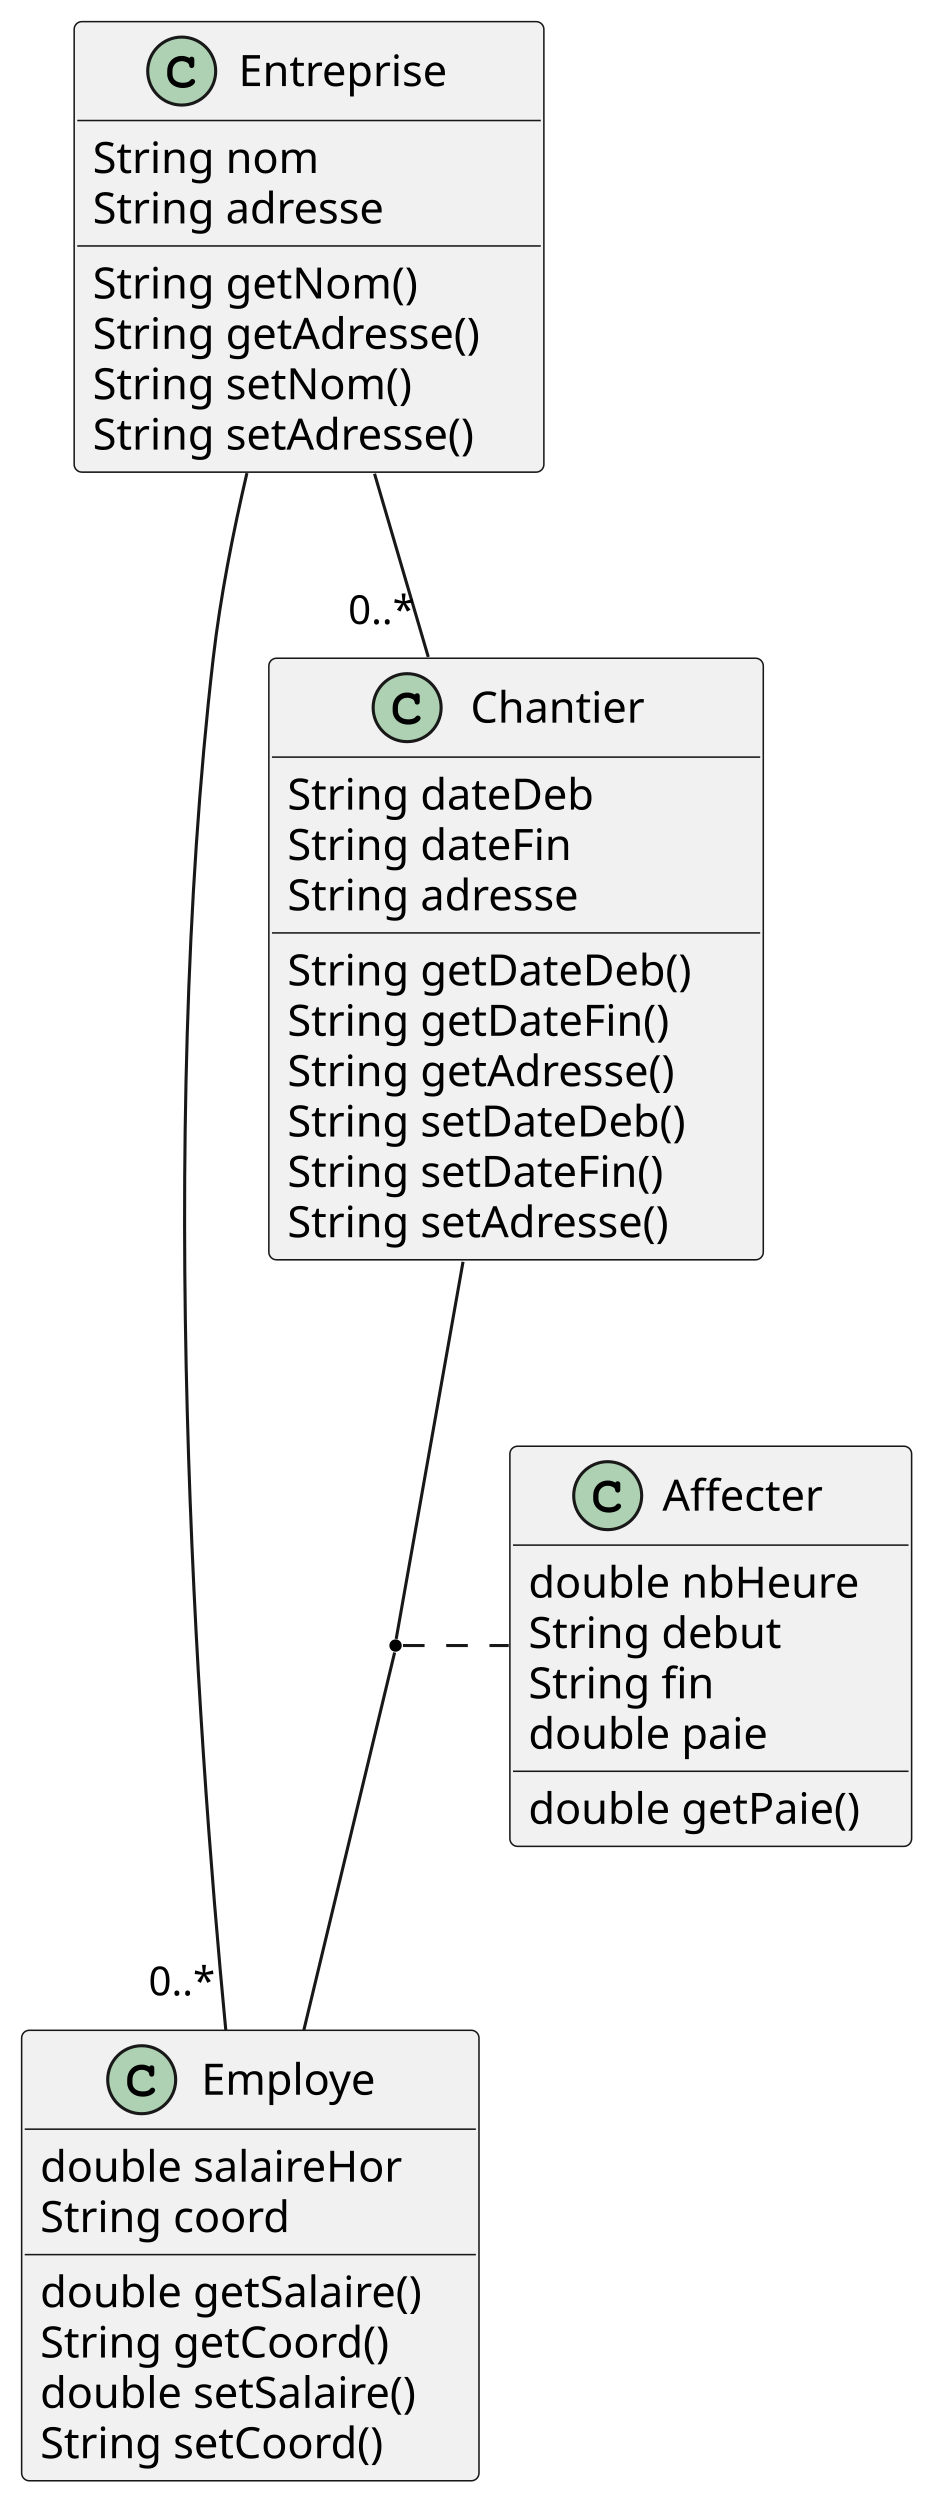
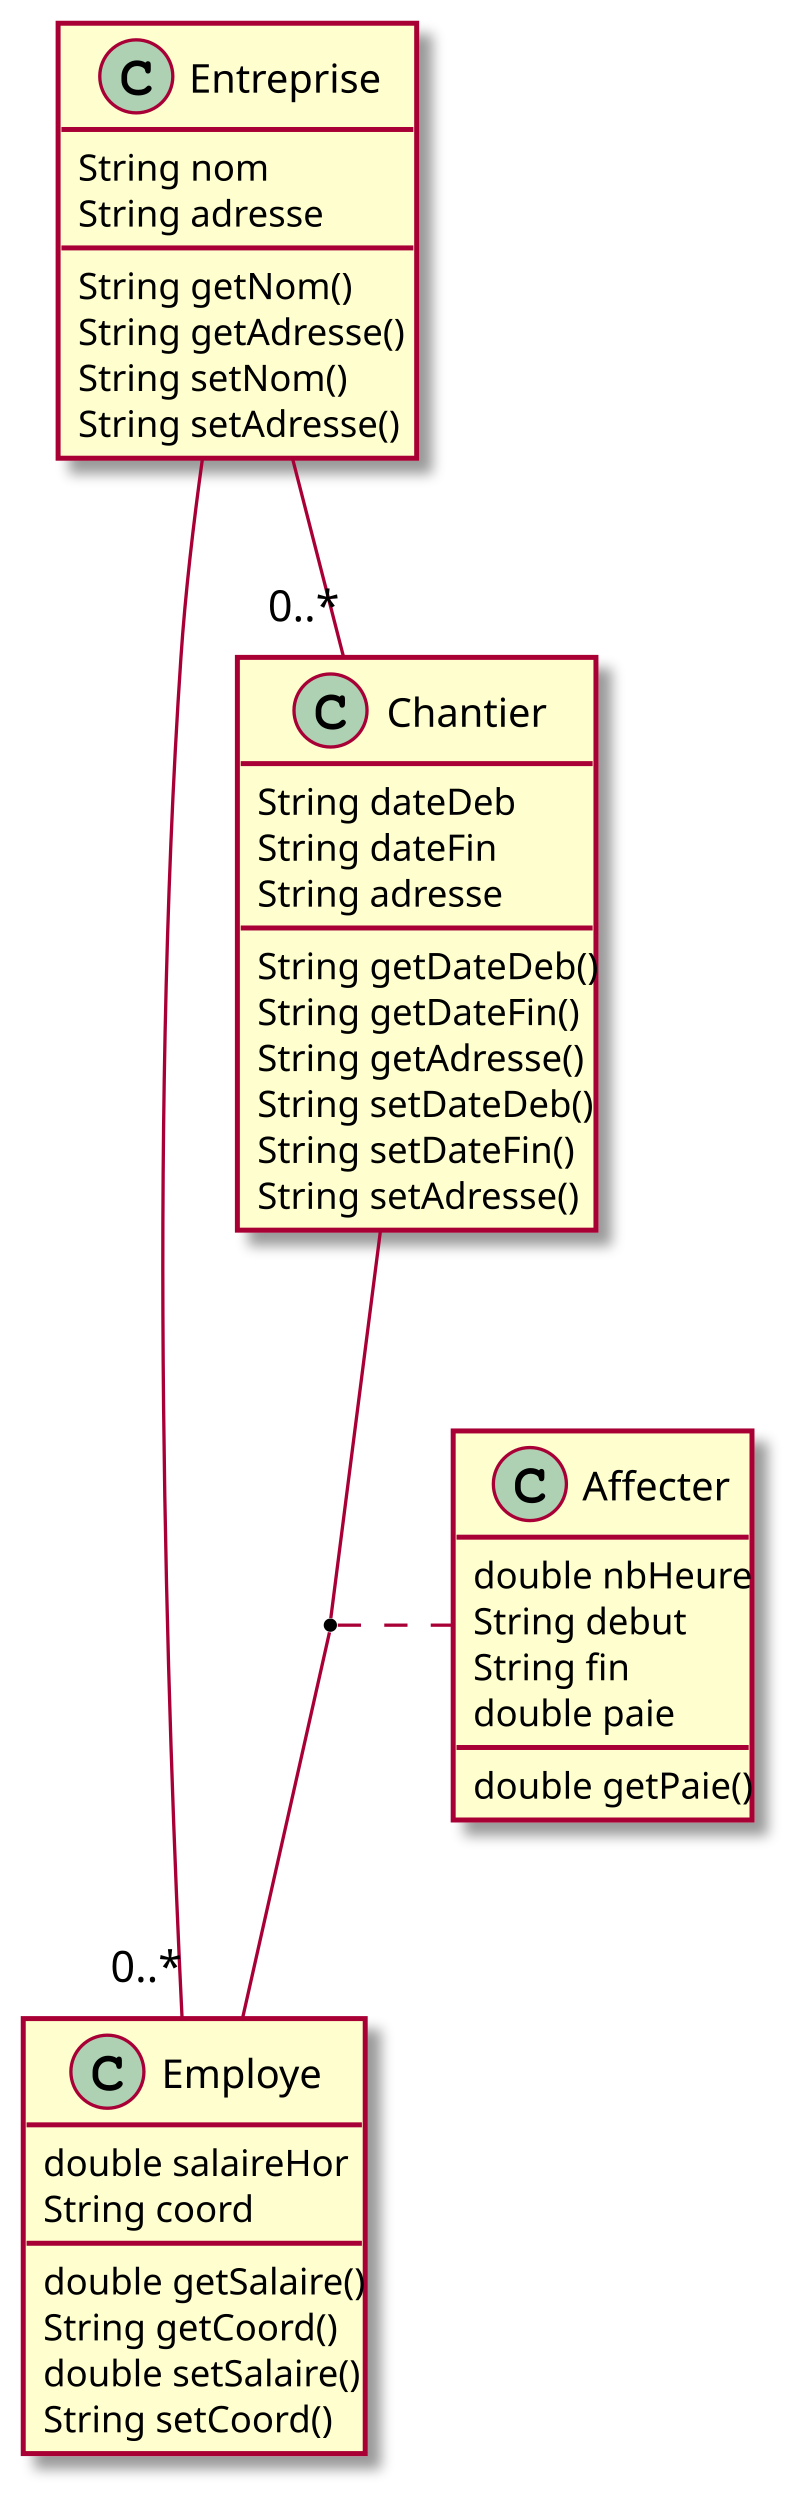
- <svg xmlns="http://www.w3.org/2000/svg" contentStyleType="text/css" height="809px" preserveAspectRatio="none" style="width:302px;height:809px;background:#FFFFFF;" version="1.1" viewBox="0 0 302 809" width="302px" zoomAndPan="magnify">
-   <defs />
+ <svg xmlns="http://www.w3.org/2000/svg" contentScriptType="application/ecmascript" contentStyleType="text/css" height="753px" preserveAspectRatio="none" style="width:240px;height:753px;background:#FFFFFF;" version="1.1" viewBox="0 0 240 753" width="240px" zoomAndPan="magnify">
+   <defs>
+     <filter height="300%" id="f1mq4fuxic7k7c" width="300%" x="-1" y="-1">
+       <feGaussianBlur result="blurOut" stdDeviation="2.0" />
+       <feColorMatrix in="blurOut" result="blurOut2" type="matrix" values="0 0 0 0 0 0 0 0 0 0 0 0 0 0 0 0 0 0 .4 0" />
+       <feOffset dx="4.0" dy="4.0" in="blurOut2" result="blurOut3" />
+       <feBlend in="SourceGraphic" in2="blurOut3" mode="normal" />
+     </filter>
+   </defs>
  <g>
-     <g id="elem_Entreprise">
-       <rect codeLine="6" fill="#F1F1F1" height="145.781" id="Entreprise" rx="2.5" ry="2.5" style="stroke:#181818;stroke-width:0.5;" width="152" x="24" y="7" />
-       <ellipse cx="58.8" cy="23" fill="#ADD1B2" rx="11" ry="11" style="stroke:#181818;stroke-width:1.0;" />
-       <path d="M61.144,18.672 C60.206,18.234 59.612,18.094 58.737,18.094 C56.112,18.094 54.112,20.172 54.112,22.891 L54.112,24.016 C54.112,26.594 56.222,28.484 59.112,28.484 C60.331,28.484 61.487,28.188 62.237,27.641 C62.816,27.234 63.144,26.781 63.144,26.391 C63.144,25.938 62.753,25.547 62.284,25.547 C62.066,25.547 61.862,25.625 61.675,25.812 C61.222,26.297 61.222,26.297 61.034,26.391 C60.612,26.656 59.925,26.781 59.159,26.781 C57.112,26.781 55.816,25.688 55.816,23.984 L55.816,22.891 C55.816,21.109 57.066,19.797 58.8,19.797 C59.378,19.797 59.987,19.953 60.456,20.203 C60.941,20.484 61.112,20.703 61.206,21.109 C61.269,21.516 61.3,21.641 61.441,21.766 C61.581,21.906 61.816,22.016 62.034,22.016 C62.3,22.016 62.566,21.875 62.737,21.656 C62.847,21.5 62.878,21.312 62.878,20.891 L62.878,19.469 C62.878,19.031 62.862,18.906 62.769,18.75 C62.612,18.484 62.331,18.344 62.034,18.344 C61.737,18.344 61.534,18.438 61.316,18.75 L61.144,18.672 Z " fill="#000000" />
-       <text fill="#000000" font-family="sans-serif" font-size="14" lengthAdjust="spacing" textLength="76" x="77.2" y="27.847">Entreprise</text>
-       <line style="stroke:#181818;stroke-width:0.5;" x1="25" x2="175" y1="39" y2="39" />
-       <text fill="#000000" font-family="sans-serif" font-size="14" lengthAdjust="spacing" textLength="80" x="30" y="55.995">String nom</text>
-       <text fill="#000000" font-family="sans-serif" font-size="14" lengthAdjust="spacing" textLength="103" x="30" y="72.292">String adresse</text>
-       <line style="stroke:#181818;stroke-width:0.5;" x1="25" x2="175" y1="79.594" y2="79.594" />
-       <text fill="#000000" font-family="sans-serif" font-size="14" lengthAdjust="spacing" textLength="116" x="30" y="96.589">String getNom()</text>
-       <text fill="#000000" font-family="sans-serif" font-size="14" lengthAdjust="spacing" textLength="140" x="30" y="112.886">String getAdresse()</text>
-       <text fill="#000000" font-family="sans-serif" font-size="14" lengthAdjust="spacing" textLength="114" x="30" y="129.183">String setNom()</text>
-       <text fill="#000000" font-family="sans-serif" font-size="14" lengthAdjust="spacing" textLength="138" x="30" y="145.48">String setAdresse()</text>
-     </g>
-     <g id="elem_Employe">
-       <rect codeLine="17" fill="#F1F1F1" height="145.781" id="Employe" rx="2.5" ry="2.5" style="stroke:#181818;stroke-width:0.5;" width="148" x="7" y="657" />
-       <ellipse cx="45.85" cy="673" fill="#ADD1B2" rx="11" ry="11" style="stroke:#181818;stroke-width:1.0;" />
-       <path d="M48.194,668.672 C47.256,668.234 46.663,668.094 45.788,668.094 C43.163,668.094 41.163,670.172 41.163,672.891 L41.163,674.016 C41.163,676.594 43.272,678.484 46.163,678.484 C47.381,678.484 48.538,678.188 49.288,677.641 C49.866,677.234 50.194,676.781 50.194,676.391 C50.194,675.938 49.803,675.547 49.334,675.547 C49.116,675.547 48.913,675.625 48.725,675.812 C48.272,676.297 48.272,676.297 48.084,676.391 C47.663,676.656 46.975,676.781 46.209,676.781 C44.163,676.781 42.866,675.688 42.866,673.984 L42.866,672.891 C42.866,671.109 44.116,669.797 45.85,669.797 C46.428,669.797 47.038,669.953 47.506,670.203 C47.991,670.484 48.163,670.703 48.256,671.109 C48.319,671.516 48.35,671.641 48.491,671.766 C48.631,671.906 48.866,672.016 49.084,672.016 C49.35,672.016 49.616,671.875 49.788,671.656 C49.897,671.5 49.928,671.312 49.928,670.891 L49.928,669.469 C49.928,669.031 49.913,668.906 49.819,668.75 C49.663,668.484 49.381,668.344 49.084,668.344 C48.788,668.344 48.584,668.438 48.366,668.75 L48.194,668.672 Z " fill="#000000" />
-       <text fill="#000000" font-family="sans-serif" font-size="14" lengthAdjust="spacing" textLength="63" x="65.15" y="677.847">Employe</text>
-       <line style="stroke:#181818;stroke-width:0.5;" x1="8" x2="154" y1="689" y2="689" />
-       <text fill="#000000" font-family="sans-serif" font-size="14" lengthAdjust="spacing" textLength="124" x="13" y="705.995">double salaireHor</text>
-       <text fill="#000000" font-family="sans-serif" font-size="14" lengthAdjust="spacing" textLength="89" x="13" y="722.292">String coord</text>
-       <line style="stroke:#181818;stroke-width:0.5;" x1="8" x2="154" y1="729.594" y2="729.594" />
-       <text fill="#000000" font-family="sans-serif" font-size="14" lengthAdjust="spacing" textLength="136" x="13" y="746.589">double getSalaire()</text>
-       <text fill="#000000" font-family="sans-serif" font-size="14" lengthAdjust="spacing" textLength="126" x="13" y="762.886">String getCoord()</text>
-       <text fill="#000000" font-family="sans-serif" font-size="14" lengthAdjust="spacing" textLength="134" x="13" y="779.183">double setSalaire()</text>
-       <text fill="#000000" font-family="sans-serif" font-size="14" lengthAdjust="spacing" textLength="124" x="13" y="795.48">String setCoord()</text>
-     </g>
-     <g id="elem_Chantier">
-       <rect codeLine="27" fill="#F1F1F1" height="194.672" id="Chantier" rx="2.5" ry="2.5" style="stroke:#181818;stroke-width:0.5;" width="160" x="87" y="213" />
-       <ellipse cx="131.75" cy="229" fill="#ADD1B2" rx="11" ry="11" style="stroke:#181818;stroke-width:1.0;" />
-       <path d="M134.094,224.672 C133.156,224.234 132.562,224.094 131.688,224.094 C129.062,224.094 127.062,226.172 127.062,228.891 L127.062,230.016 C127.062,232.594 129.172,234.484 132.062,234.484 C133.281,234.484 134.438,234.188 135.188,233.641 C135.766,233.234 136.094,232.781 136.094,232.391 C136.094,231.938 135.703,231.547 135.234,231.547 C135.016,231.547 134.812,231.625 134.625,231.812 C134.172,232.297 134.172,232.297 133.984,232.391 C133.562,232.656 132.875,232.781 132.109,232.781 C130.062,232.781 128.766,231.688 128.766,229.984 L128.766,228.891 C128.766,227.109 130.016,225.797 131.75,225.797 C132.328,225.797 132.938,225.953 133.406,226.203 C133.891,226.484 134.062,226.703 134.156,227.109 C134.219,227.516 134.25,227.641 134.391,227.766 C134.531,227.906 134.766,228.016 134.984,228.016 C135.25,228.016 135.516,227.875 135.688,227.656 C135.797,227.5 135.828,227.312 135.828,226.891 L135.828,225.469 C135.828,225.031 135.812,224.906 135.719,224.75 C135.562,224.484 135.281,224.344 134.984,224.344 C134.688,224.344 134.484,224.438 134.266,224.75 L134.094,224.672 Z " fill="#000000" />
-       <text fill="#000000" font-family="sans-serif" font-size="14" lengthAdjust="spacing" textLength="62" x="152.25" y="233.847">Chantier</text>
-       <line style="stroke:#181818;stroke-width:0.5;" x1="88" x2="246" y1="245" y2="245" />
-       <text fill="#000000" font-family="sans-serif" font-size="14" lengthAdjust="spacing" textLength="111" x="93" y="261.995">String dateDeb</text>
-       <text fill="#000000" font-family="sans-serif" font-size="14" lengthAdjust="spacing" textLength="102" x="93" y="278.292">String dateFin</text>
-       <text fill="#000000" font-family="sans-serif" font-size="14" lengthAdjust="spacing" textLength="103" x="93" y="294.589">String adresse</text>
-       <line style="stroke:#181818;stroke-width:0.5;" x1="88" x2="246" y1="301.891" y2="301.891" />
-       <text fill="#000000" font-family="sans-serif" font-size="14" lengthAdjust="spacing" textLength="148" x="93" y="318.886">String getDateDeb()</text>
-       <text fill="#000000" font-family="sans-serif" font-size="14" lengthAdjust="spacing" textLength="139" x="93" y="335.183">String getDateFin()</text>
-       <text fill="#000000" font-family="sans-serif" font-size="14" lengthAdjust="spacing" textLength="140" x="93" y="351.479">String getAdresse()</text>
-       <text fill="#000000" font-family="sans-serif" font-size="14" lengthAdjust="spacing" textLength="146" x="93" y="367.776">String setDateDeb()</text>
-       <text fill="#000000" font-family="sans-serif" font-size="14" lengthAdjust="spacing" textLength="137" x="93" y="384.073">String setDateFin()</text>
-       <text fill="#000000" font-family="sans-serif" font-size="14" lengthAdjust="spacing" textLength="138" x="93" y="400.37">String setAdresse()</text>
-     </g>
-     <g id="elem_Affecter">
-       <rect codeLine="40" fill="#F1F1F1" height="129.484" id="Affecter" rx="2.5" ry="2.5" style="stroke:#181818;stroke-width:0.5;" width="130" x="165" y="468" />
-       <ellipse cx="196.65" cy="484" fill="#ADD1B2" rx="11" ry="11" style="stroke:#181818;stroke-width:1.0;" />
-       <path d="M198.994,479.672 C198.056,479.234 197.463,479.094 196.588,479.094 C193.963,479.094 191.963,481.172 191.963,483.891 L191.963,485.016 C191.963,487.594 194.072,489.484 196.963,489.484 C198.181,489.484 199.338,489.188 200.088,488.641 C200.666,488.234 200.994,487.781 200.994,487.391 C200.994,486.938 200.603,486.547 200.134,486.547 C199.916,486.547 199.713,486.625 199.525,486.812 C199.072,487.297 199.072,487.297 198.884,487.391 C198.463,487.656 197.775,487.781 197.009,487.781 C194.963,487.781 193.666,486.688 193.666,484.984 L193.666,483.891 C193.666,482.109 194.916,480.797 196.65,480.797 C197.228,480.797 197.838,480.953 198.306,481.203 C198.791,481.484 198.963,481.703 199.056,482.109 C199.119,482.516 199.15,482.641 199.291,482.766 C199.431,482.906 199.666,483.016 199.884,483.016 C200.15,483.016 200.416,482.875 200.588,482.656 C200.697,482.5 200.728,482.312 200.728,481.891 L200.728,480.469 C200.728,480.031 200.713,479.906 200.619,479.75 C200.463,479.484 200.181,479.344 199.884,479.344 C199.588,479.344 199.384,479.438 199.166,479.75 L198.994,479.672 Z " fill="#000000" />
-       <text fill="#000000" font-family="sans-serif" font-size="14" lengthAdjust="spacing" textLength="61" x="214.35" y="488.847">Affecter</text>
-       <line style="stroke:#181818;stroke-width:0.5;" x1="166" x2="294" y1="500" y2="500" />
-       <text fill="#000000" font-family="sans-serif" font-size="14" lengthAdjust="spacing" textLength="114" x="171" y="516.995">double nbHeure</text>
-       <text fill="#000000" font-family="sans-serif" font-size="14" lengthAdjust="spacing" textLength="91" x="171" y="533.292">String debut</text>
-       <text fill="#000000" font-family="sans-serif" font-size="14" lengthAdjust="spacing" textLength="67" x="171" y="549.589">String fin</text>
-       <text fill="#000000" font-family="sans-serif" font-size="14" lengthAdjust="spacing" textLength="84" x="171" y="565.886">double paie</text>
-       <line style="stroke:#181818;stroke-width:0.5;" x1="166" x2="294" y1="573.188" y2="573.188" />
-       <text fill="#000000" font-family="sans-serif" font-size="14" lengthAdjust="spacing" textLength="118" x="171" y="590.183">double getPaie()</text>
-     </g>
-     <ellipse cx="128" cy="532.5" fill="#000000" rx="2" ry="2" style="stroke:none;stroke-width:1.0;" />
-     <g id="link_Entreprise_Employe">
-       <path codeLine="1" d="M79.904,153.09 C75.395,172.394 71.275,193.358 69,213 C50.748,370.552 63.471,556.909 73.063,656.923 " fill="none" id="Entreprise-Employe" style="stroke:#181818;stroke-width:1.0;" />
-       <text fill="#000000" font-family="sans-serif" font-size="13" lengthAdjust="spacing" textLength="23" x="48.058" y="645.698">0..*</text>
-     </g>
-     <g id="link_Entreprise_Chantier">
-       <path codeLine="2" d="M121.199,153.299 C126.72,172.127 132.758,192.72 138.586,212.595 " fill="none" id="Entreprise-Chantier" style="stroke:#181818;stroke-width:1.0;" />
-       <text fill="#000000" font-family="sans-serif" font-size="13" lengthAdjust="spacing" textLength="23" x="112.655" y="201.938">0..*</text>
-     </g>
-     <g id="link_Chantier_apoint434896">
-       <path d="M149.837,408.315 C140.191,462.728 129.772,521.506 128.202,530.358 " fill="none" id="Chantier-apoint434896" style="stroke:#181818;stroke-width:1.0;" />
-     </g>
-     <g id="link_apoint434896_Employe">
-       <path d="M127.7,534.748 C125.425,544.212 110.65,605.667 98.32,656.958 " fill="none" id="apoint434896-Employe" style="stroke:#181818;stroke-width:1.0;" />
-     </g>
-     <g id="link_apoint434896_Affecter">
-       <path d="M130.391,532.5 C141.804,532.5 153.218,532.5 164.631,532.5 " fill="none" id="apoint434896-Affecter" style="stroke:#181818;stroke-width:1.0;stroke-dasharray:7.0,7.0;" />
-     </g>
+     <rect codeLine="9" fill="#FEFECE" filter="url(#f1mq4fuxic7k7c)" height="131.016" id="Entreprise" style="stroke:#A80036;stroke-width:1.5;" width="108" x="17.5" y="7" />
+     <ellipse cx="41.05" cy="23" fill="#ADD1B2" rx="11" ry="11" style="stroke:#A80036;stroke-width:1.0;" />
+     <path d="M43.816,18.875 Q43.972,18.656 44.159,18.547 Q44.347,18.438 44.566,18.438 Q44.941,18.438 45.175,18.695 Q45.409,18.953 45.409,19.562 L45.409,21.016 Q45.409,21.625 45.175,21.891 Q44.941,22.156 44.566,22.156 Q44.222,22.156 44.019,21.953 Q43.816,21.766 43.706,21.25 Q43.659,20.891 43.472,20.703 Q43.144,20.328 42.534,20.109 Q41.925,19.891 41.3,19.891 Q40.534,19.891 39.902,20.219 Q39.269,20.547 38.777,21.297 Q38.284,22.047 38.284,23.078 L38.284,24.172 Q38.284,25.406 39.175,26.227 Q40.066,27.047 41.659,27.047 Q42.597,27.047 43.253,26.797 Q43.644,26.641 44.066,26.203 Q44.331,25.938 44.48,25.859 Q44.628,25.781 44.831,25.781 Q45.159,25.781 45.417,26.039 Q45.675,26.297 45.675,26.641 Q45.675,26.984 45.331,27.391 Q44.831,27.969 44.034,28.297 Q42.956,28.75 41.659,28.75 Q40.144,28.75 38.941,28.125 Q37.956,27.625 37.269,26.555 Q36.581,25.484 36.581,24.203 L36.581,23.047 Q36.581,21.719 37.198,20.57 Q37.816,19.422 38.909,18.805 Q40.003,18.188 41.237,18.188 Q41.972,18.188 42.62,18.352 Q43.269,18.516 43.816,18.875 Z " fill="#000000" />
+     <text fill="#000000" font-family="sans-serif" font-size="12" lengthAdjust="spacing" textLength="57" x="56.95" y="27.91">Entreprise</text>
+     <line style="stroke:#A80036;stroke-width:1.5;" x1="18.5" x2="124.5" y1="39" y2="39" />
+     <text fill="#000000" font-family="sans-serif" font-size="11" lengthAdjust="spacing" textLength="51" x="23.5" y="54.419">String nom</text>
+     <text fill="#000000" font-family="sans-serif" font-size="11" lengthAdjust="spacing" textLength="71" x="23.5" y="68.255">String adresse</text>
+     <line style="stroke:#A80036;stroke-width:1.5;" x1="18.5" x2="124.5" y1="74.672" y2="74.672" />
+     <text fill="#000000" font-family="sans-serif" font-size="11" lengthAdjust="spacing" textLength="75" x="23.5" y="90.091">String getNom()</text>
+     <text fill="#000000" font-family="sans-serif" font-size="11" lengthAdjust="spacing" textLength="96" x="23.5" y="103.927">String getAdresse()</text>
+     <text fill="#000000" font-family="sans-serif" font-size="11" lengthAdjust="spacing" textLength="75" x="23.5" y="117.763">String setNom()</text>
+     <text fill="#000000" font-family="sans-serif" font-size="11" lengthAdjust="spacing" textLength="96" x="23.5" y="131.599">String setAdresse()</text>
+     <rect codeLine="20" fill="#FEFECE" filter="url(#f1mq4fuxic7k7c)" height="131.016" id="Employe" style="stroke:#A80036;stroke-width:1.5;" width="103" x="7" y="608" />
+     <ellipse cx="32.35" cy="624" fill="#ADD1B2" rx="11" ry="11" style="stroke:#A80036;stroke-width:1.0;" />
+     <path d="M35.116,619.875 Q35.272,619.656 35.459,619.547 Q35.647,619.438 35.866,619.438 Q36.241,619.438 36.475,619.695 Q36.709,619.953 36.709,620.562 L36.709,622.016 Q36.709,622.625 36.475,622.891 Q36.241,623.156 35.866,623.156 Q35.522,623.156 35.319,622.953 Q35.116,622.766 35.006,622.25 Q34.959,621.891 34.772,621.703 Q34.444,621.328 33.834,621.109 Q33.225,620.891 32.6,620.891 Q31.834,620.891 31.202,621.219 Q30.569,621.547 30.077,622.297 Q29.584,623.047 29.584,624.078 L29.584,625.172 Q29.584,626.406 30.475,627.227 Q31.366,628.047 32.959,628.047 Q33.897,628.047 34.553,627.797 Q34.944,627.641 35.366,627.203 Q35.631,626.938 35.78,626.859 Q35.928,626.781 36.131,626.781 Q36.459,626.781 36.717,627.039 Q36.975,627.297 36.975,627.641 Q36.975,627.984 36.631,628.391 Q36.131,628.969 35.334,629.297 Q34.256,629.75 32.959,629.75 Q31.444,629.75 30.241,629.125 Q29.256,628.625 28.569,627.555 Q27.881,626.484 27.881,625.203 L27.881,624.047 Q27.881,622.719 28.498,621.57 Q29.116,620.422 30.209,619.805 Q31.303,619.188 32.538,619.188 Q33.272,619.188 33.92,619.352 Q34.569,619.516 35.116,619.875 Z " fill="#000000" />
+     <text fill="#000000" font-family="sans-serif" font-size="12" lengthAdjust="spacing" textLength="48" x="48.65" y="628.91">Employe</text>
+     <line style="stroke:#A80036;stroke-width:1.5;" x1="8" x2="109" y1="640" y2="640" />
+     <text fill="#000000" font-family="sans-serif" font-size="11" lengthAdjust="spacing" textLength="84" x="13" y="655.419">double salaireHor</text>
+     <text fill="#000000" font-family="sans-serif" font-size="11" lengthAdjust="spacing" textLength="59" x="13" y="669.255">String coord</text>
+     <line style="stroke:#A80036;stroke-width:1.5;" x1="8" x2="109" y1="675.672" y2="675.672" />
+     <text fill="#000000" font-family="sans-serif" font-size="11" lengthAdjust="spacing" textLength="91" x="13" y="691.091">double getSalaire()</text>
+     <text fill="#000000" font-family="sans-serif" font-size="11" lengthAdjust="spacing" textLength="83" x="13" y="704.927">String getCoord()</text>
+     <text fill="#000000" font-family="sans-serif" font-size="11" lengthAdjust="spacing" textLength="91" x="13" y="718.763">double setSalaire()</text>
+     <text fill="#000000" font-family="sans-serif" font-size="11" lengthAdjust="spacing" textLength="83" x="13" y="732.599">String setCoord()</text>
+     <rect codeLine="30" fill="#FEFECE" filter="url(#f1mq4fuxic7k7c)" height="172.523" id="Chantier" style="stroke:#A80036;stroke-width:1.5;" width="108" x="71.5" y="198" />
+     <ellipse cx="99.55" cy="214" fill="#ADD1B2" rx="11" ry="11" style="stroke:#A80036;stroke-width:1.0;" />
+     <path d="M102.316,209.875 Q102.472,209.656 102.659,209.547 Q102.847,209.438 103.066,209.438 Q103.441,209.438 103.675,209.695 Q103.909,209.953 103.909,210.562 L103.909,212.016 Q103.909,212.625 103.675,212.891 Q103.441,213.156 103.066,213.156 Q102.722,213.156 102.519,212.953 Q102.316,212.766 102.206,212.25 Q102.159,211.891 101.972,211.703 Q101.644,211.328 101.034,211.109 Q100.425,210.891 99.8,210.891 Q99.034,210.891 98.402,211.219 Q97.769,211.547 97.277,212.297 Q96.784,213.047 96.784,214.078 L96.784,215.172 Q96.784,216.406 97.675,217.227 Q98.566,218.047 100.159,218.047 Q101.097,218.047 101.753,217.797 Q102.144,217.641 102.566,217.203 Q102.831,216.938 102.98,216.859 Q103.128,216.781 103.331,216.781 Q103.659,216.781 103.917,217.039 Q104.175,217.297 104.175,217.641 Q104.175,217.984 103.831,218.391 Q103.331,218.969 102.534,219.297 Q101.456,219.75 100.159,219.75 Q98.644,219.75 97.441,219.125 Q96.456,218.625 95.769,217.555 Q95.081,216.484 95.081,215.203 L95.081,214.047 Q95.081,212.719 95.698,211.57 Q96.316,210.422 97.409,209.805 Q98.503,209.188 99.737,209.188 Q100.472,209.188 101.12,209.352 Q101.769,209.516 102.316,209.875 Z " fill="#000000" />
+     <text fill="#000000" font-family="sans-serif" font-size="12" lengthAdjust="spacing" textLength="47" x="116.45" y="218.91">Chantier</text>
+     <line style="stroke:#A80036;stroke-width:1.5;" x1="72.5" x2="178.5" y1="230" y2="230" />
+     <text fill="#000000" font-family="sans-serif" font-size="11" lengthAdjust="spacing" textLength="71" x="77.5" y="245.419">String dateDeb</text>
+     <text fill="#000000" font-family="sans-serif" font-size="11" lengthAdjust="spacing" textLength="66" x="77.5" y="259.255">String dateFin</text>
+     <text fill="#000000" font-family="sans-serif" font-size="11" lengthAdjust="spacing" textLength="71" x="77.5" y="273.091">String adresse</text>
+     <line style="stroke:#A80036;stroke-width:1.5;" x1="72.5" x2="178.5" y1="279.508" y2="279.508" />
+     <text fill="#000000" font-family="sans-serif" font-size="11" lengthAdjust="spacing" textLength="95" x="77.5" y="294.927">String getDateDeb()</text>
+     <text fill="#000000" font-family="sans-serif" font-size="11" lengthAdjust="spacing" textLength="90" x="77.5" y="308.763">String getDateFin()</text>
+     <text fill="#000000" font-family="sans-serif" font-size="11" lengthAdjust="spacing" textLength="96" x="77.5" y="322.599">String getAdresse()</text>
+     <text fill="#000000" font-family="sans-serif" font-size="11" lengthAdjust="spacing" textLength="95" x="77.5" y="336.435">String setDateDeb()</text>
+     <text fill="#000000" font-family="sans-serif" font-size="11" lengthAdjust="spacing" textLength="90" x="77.5" y="350.271">String setDateFin()</text>
+     <text fill="#000000" font-family="sans-serif" font-size="11" lengthAdjust="spacing" textLength="96" x="77.5" y="364.106">String setAdresse()</text>
+     <rect codeLine="43" fill="#FEFECE" filter="url(#f1mq4fuxic7k7c)" height="117.18" id="Affecter" style="stroke:#A80036;stroke-width:1.5;" width="90" x="136.5" y="431" />
+     <ellipse cx="159.6" cy="447" fill="#ADD1B2" rx="11" ry="11" style="stroke:#A80036;stroke-width:1.0;" />
+     <path d="M162.366,442.875 Q162.522,442.656 162.709,442.547 Q162.897,442.438 163.116,442.438 Q163.491,442.438 163.725,442.695 Q163.959,442.953 163.959,443.562 L163.959,445.016 Q163.959,445.625 163.725,445.891 Q163.491,446.156 163.116,446.156 Q162.772,446.156 162.569,445.953 Q162.366,445.766 162.256,445.25 Q162.209,444.891 162.022,444.703 Q161.694,444.328 161.084,444.109 Q160.475,443.891 159.85,443.891 Q159.084,443.891 158.452,444.219 Q157.819,444.547 157.327,445.297 Q156.834,446.047 156.834,447.078 L156.834,448.172 Q156.834,449.406 157.725,450.227 Q158.616,451.047 160.209,451.047 Q161.147,451.047 161.803,450.797 Q162.194,450.641 162.616,450.203 Q162.881,449.938 163.03,449.859 Q163.178,449.781 163.381,449.781 Q163.709,449.781 163.967,450.039 Q164.225,450.297 164.225,450.641 Q164.225,450.984 163.881,451.391 Q163.381,451.969 162.584,452.297 Q161.506,452.75 160.209,452.75 Q158.694,452.75 157.491,452.125 Q156.506,451.625 155.819,450.555 Q155.131,449.484 155.131,448.203 L155.131,447.047 Q155.131,445.719 155.748,444.57 Q156.366,443.422 157.459,442.805 Q158.553,442.188 159.787,442.188 Q160.522,442.188 161.17,442.352 Q161.819,442.516 162.366,442.875 Z " fill="#000000" />
+     <text fill="#000000" font-family="sans-serif" font-size="12" lengthAdjust="spacing" textLength="40" x="175.4" y="451.91">Affecter</text>
+     <line style="stroke:#A80036;stroke-width:1.5;" x1="137.5" x2="225.5" y1="463" y2="463" />
+     <text fill="#000000" font-family="sans-serif" font-size="11" lengthAdjust="spacing" textLength="76" x="142.5" y="478.419">double nbHeure</text>
+     <text fill="#000000" font-family="sans-serif" font-size="11" lengthAdjust="spacing" textLength="58" x="142.5" y="492.255">String debut</text>
+     <text fill="#000000" font-family="sans-serif" font-size="11" lengthAdjust="spacing" textLength="43" x="142.5" y="506.091">String fin</text>
+     <text fill="#000000" font-family="sans-serif" font-size="11" lengthAdjust="spacing" textLength="55" x="142.5" y="519.927">double paie</text>
+     <line style="stroke:#A80036;stroke-width:1.5;" x1="137.5" x2="225.5" y1="526.344" y2="526.344" />
+     <text fill="#000000" font-family="sans-serif" font-size="11" lengthAdjust="spacing" textLength="78" x="142.5" y="541.763">double getPaie()</text>
+     <ellipse cx="99.5" cy="489.5" fill="#000000" rx="2" ry="2" style="stroke:none;stroke-width:1.0;" />
+     <path codeLine="4" d="M60.96,138.27 C58.3,157.44 55.82,178.52 54.5,198 C44.56,344.3 50.38,516.55 54.84,607.94 " fill="none" id="Entreprise-Employe" style="stroke:#A80036;stroke-width:1.0;" />
+     <text fill="#000000" font-family="sans-serif" font-size="13" lengthAdjust="spacing" textLength="20" x="33.261" y="596.949">0..*</text>
+     <path codeLine="5" d="M88.14,138.22 C92.98,157.02 98.33,177.85 103.44,197.73 " fill="none" id="Entreprise-Chantier" style="stroke:#A80036;stroke-width:1.0;" />
+     <text fill="#000000" font-family="sans-serif" font-size="13" lengthAdjust="spacing" textLength="20" x="80.685" y="187.116">0..*</text>
+     <path d="M114.55,371 C108,422.15 100.74,478.85 99.64,487.4 " fill="none" id="Chantier-apoint8" style="stroke:#A80036;stroke-width:1.0;" />
+     <path d="M99.24,491.66 C97.22,500.62 83.92,559.66 73.06,607.89 " fill="none" id="apoint8-Employe" style="stroke:#A80036;stroke-width:1.0;" />
+     <path d="M101.74,489.5 C113.27,489.5 124.8,489.5 136.32,489.5 " fill="none" id="apoint8-Affecter" style="stroke:#A80036;stroke-width:1.0;stroke-dasharray:7.0,7.0;" />
  </g>
</svg>
